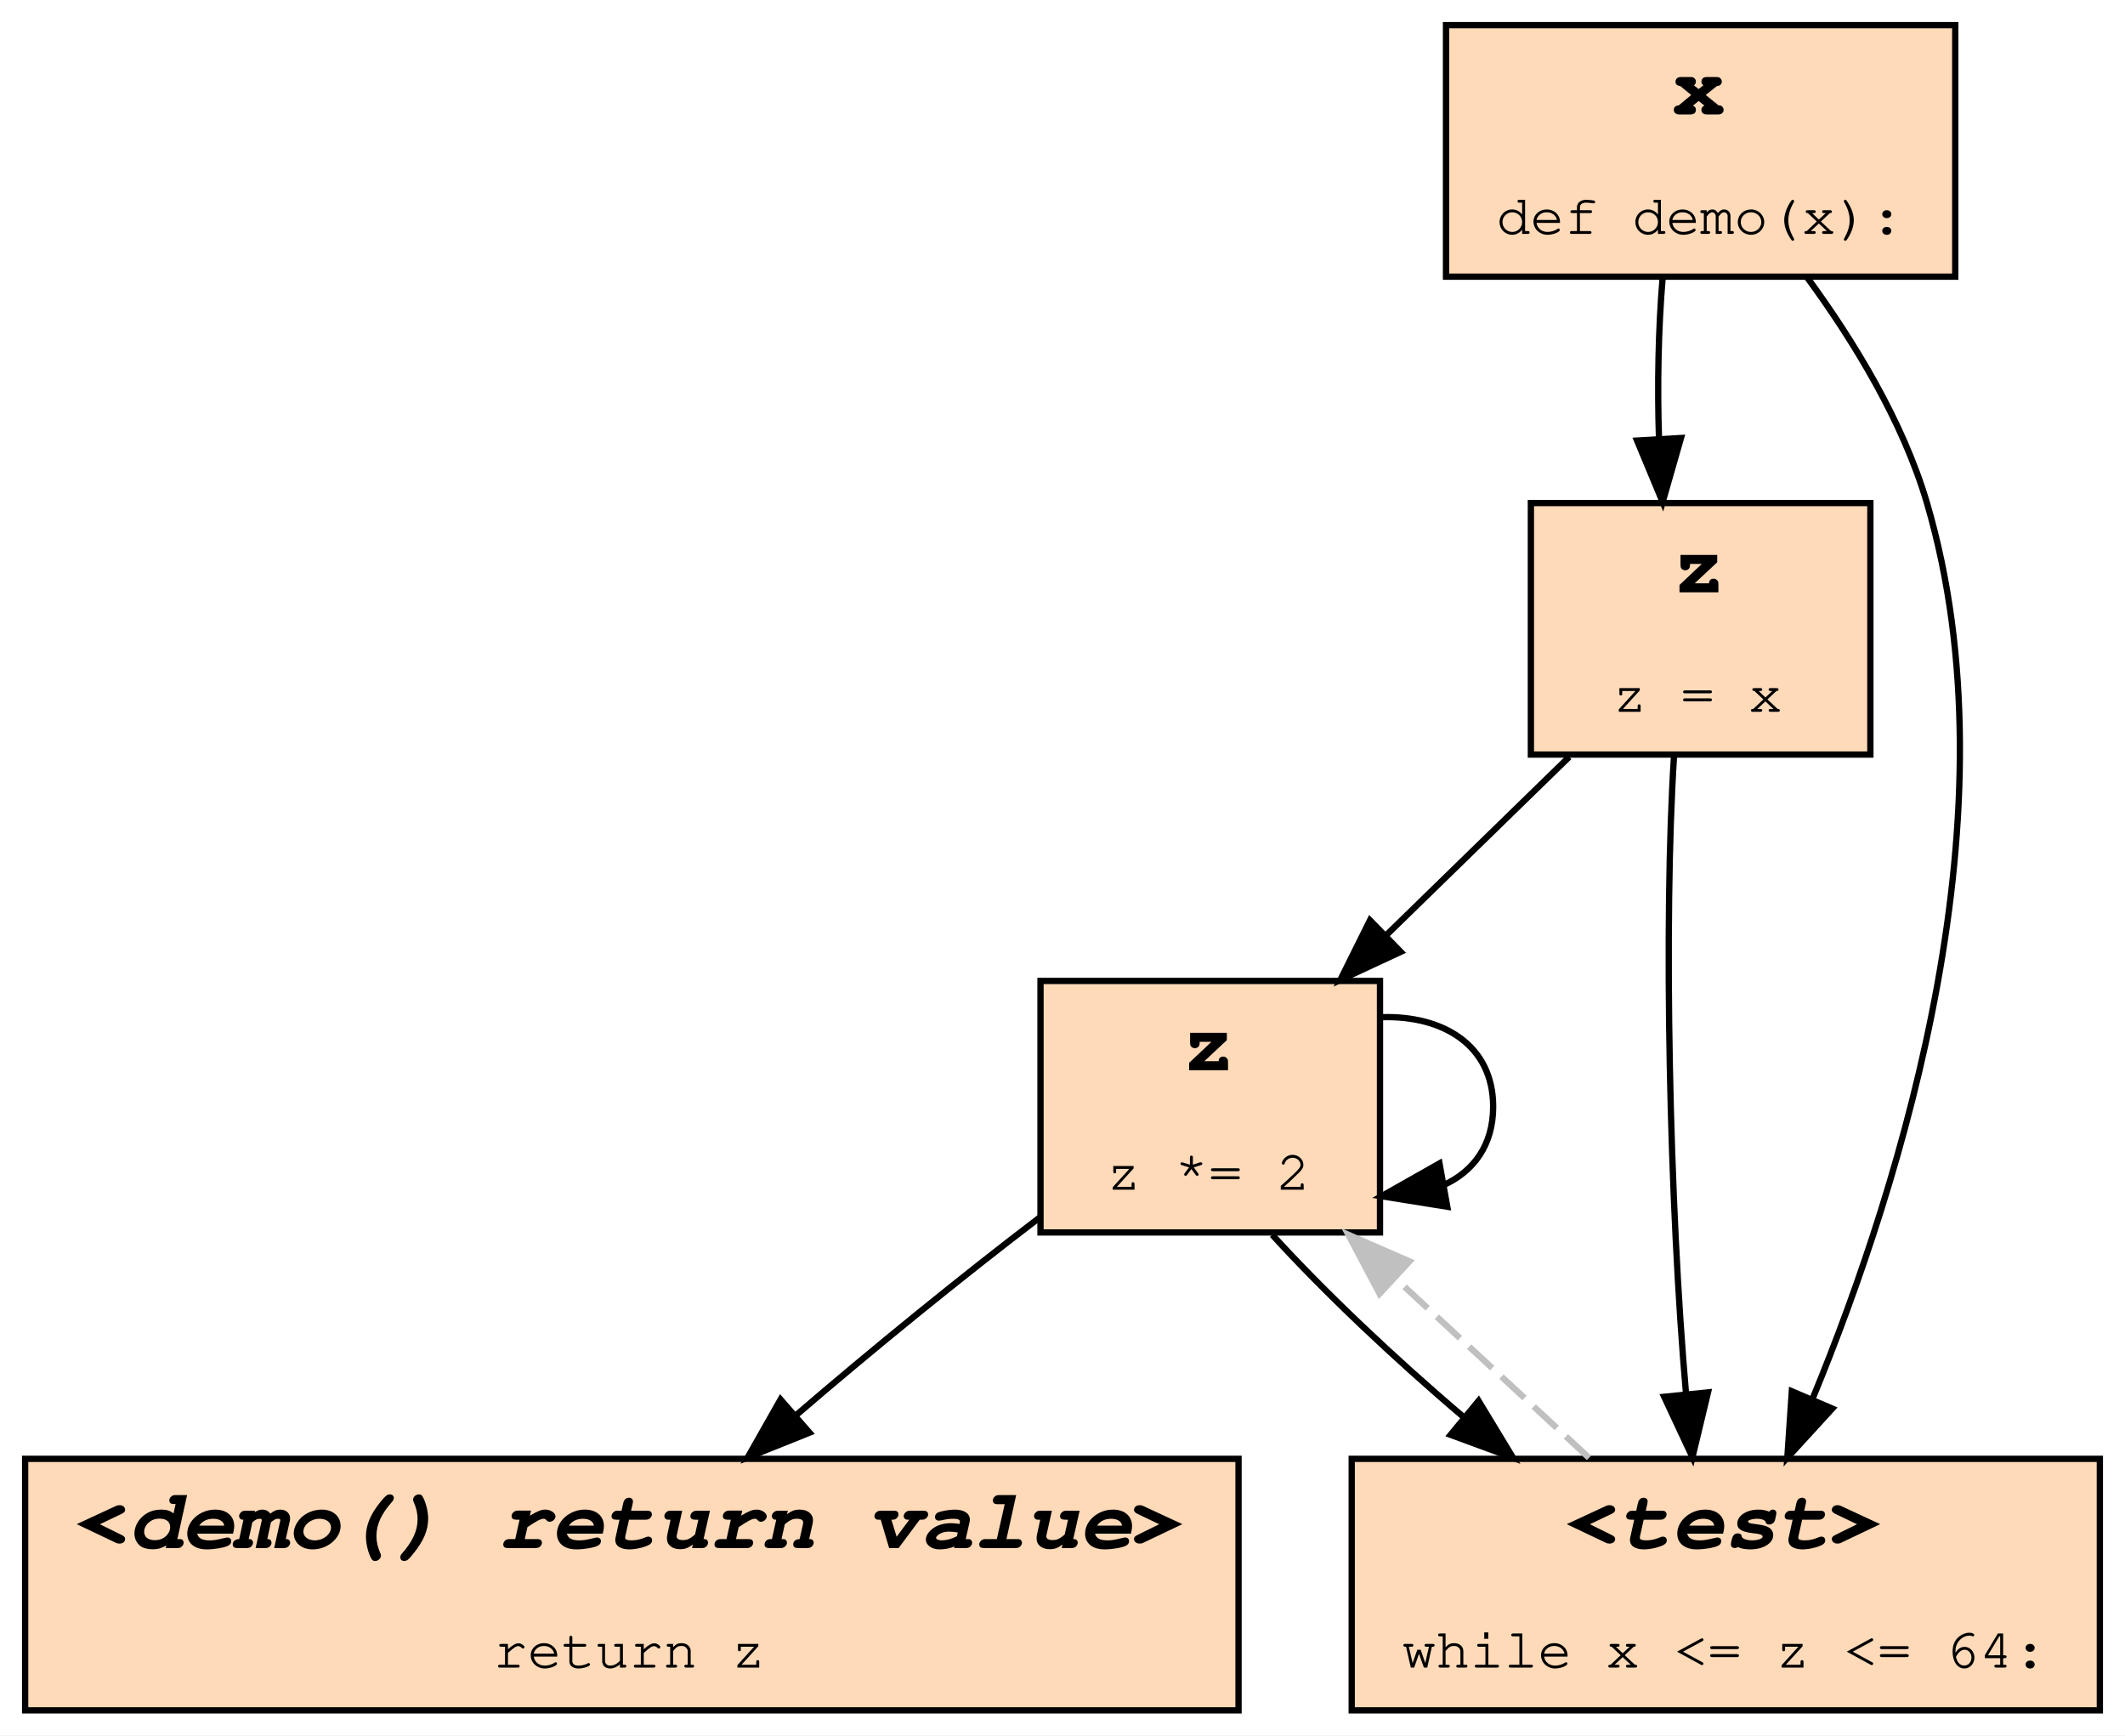
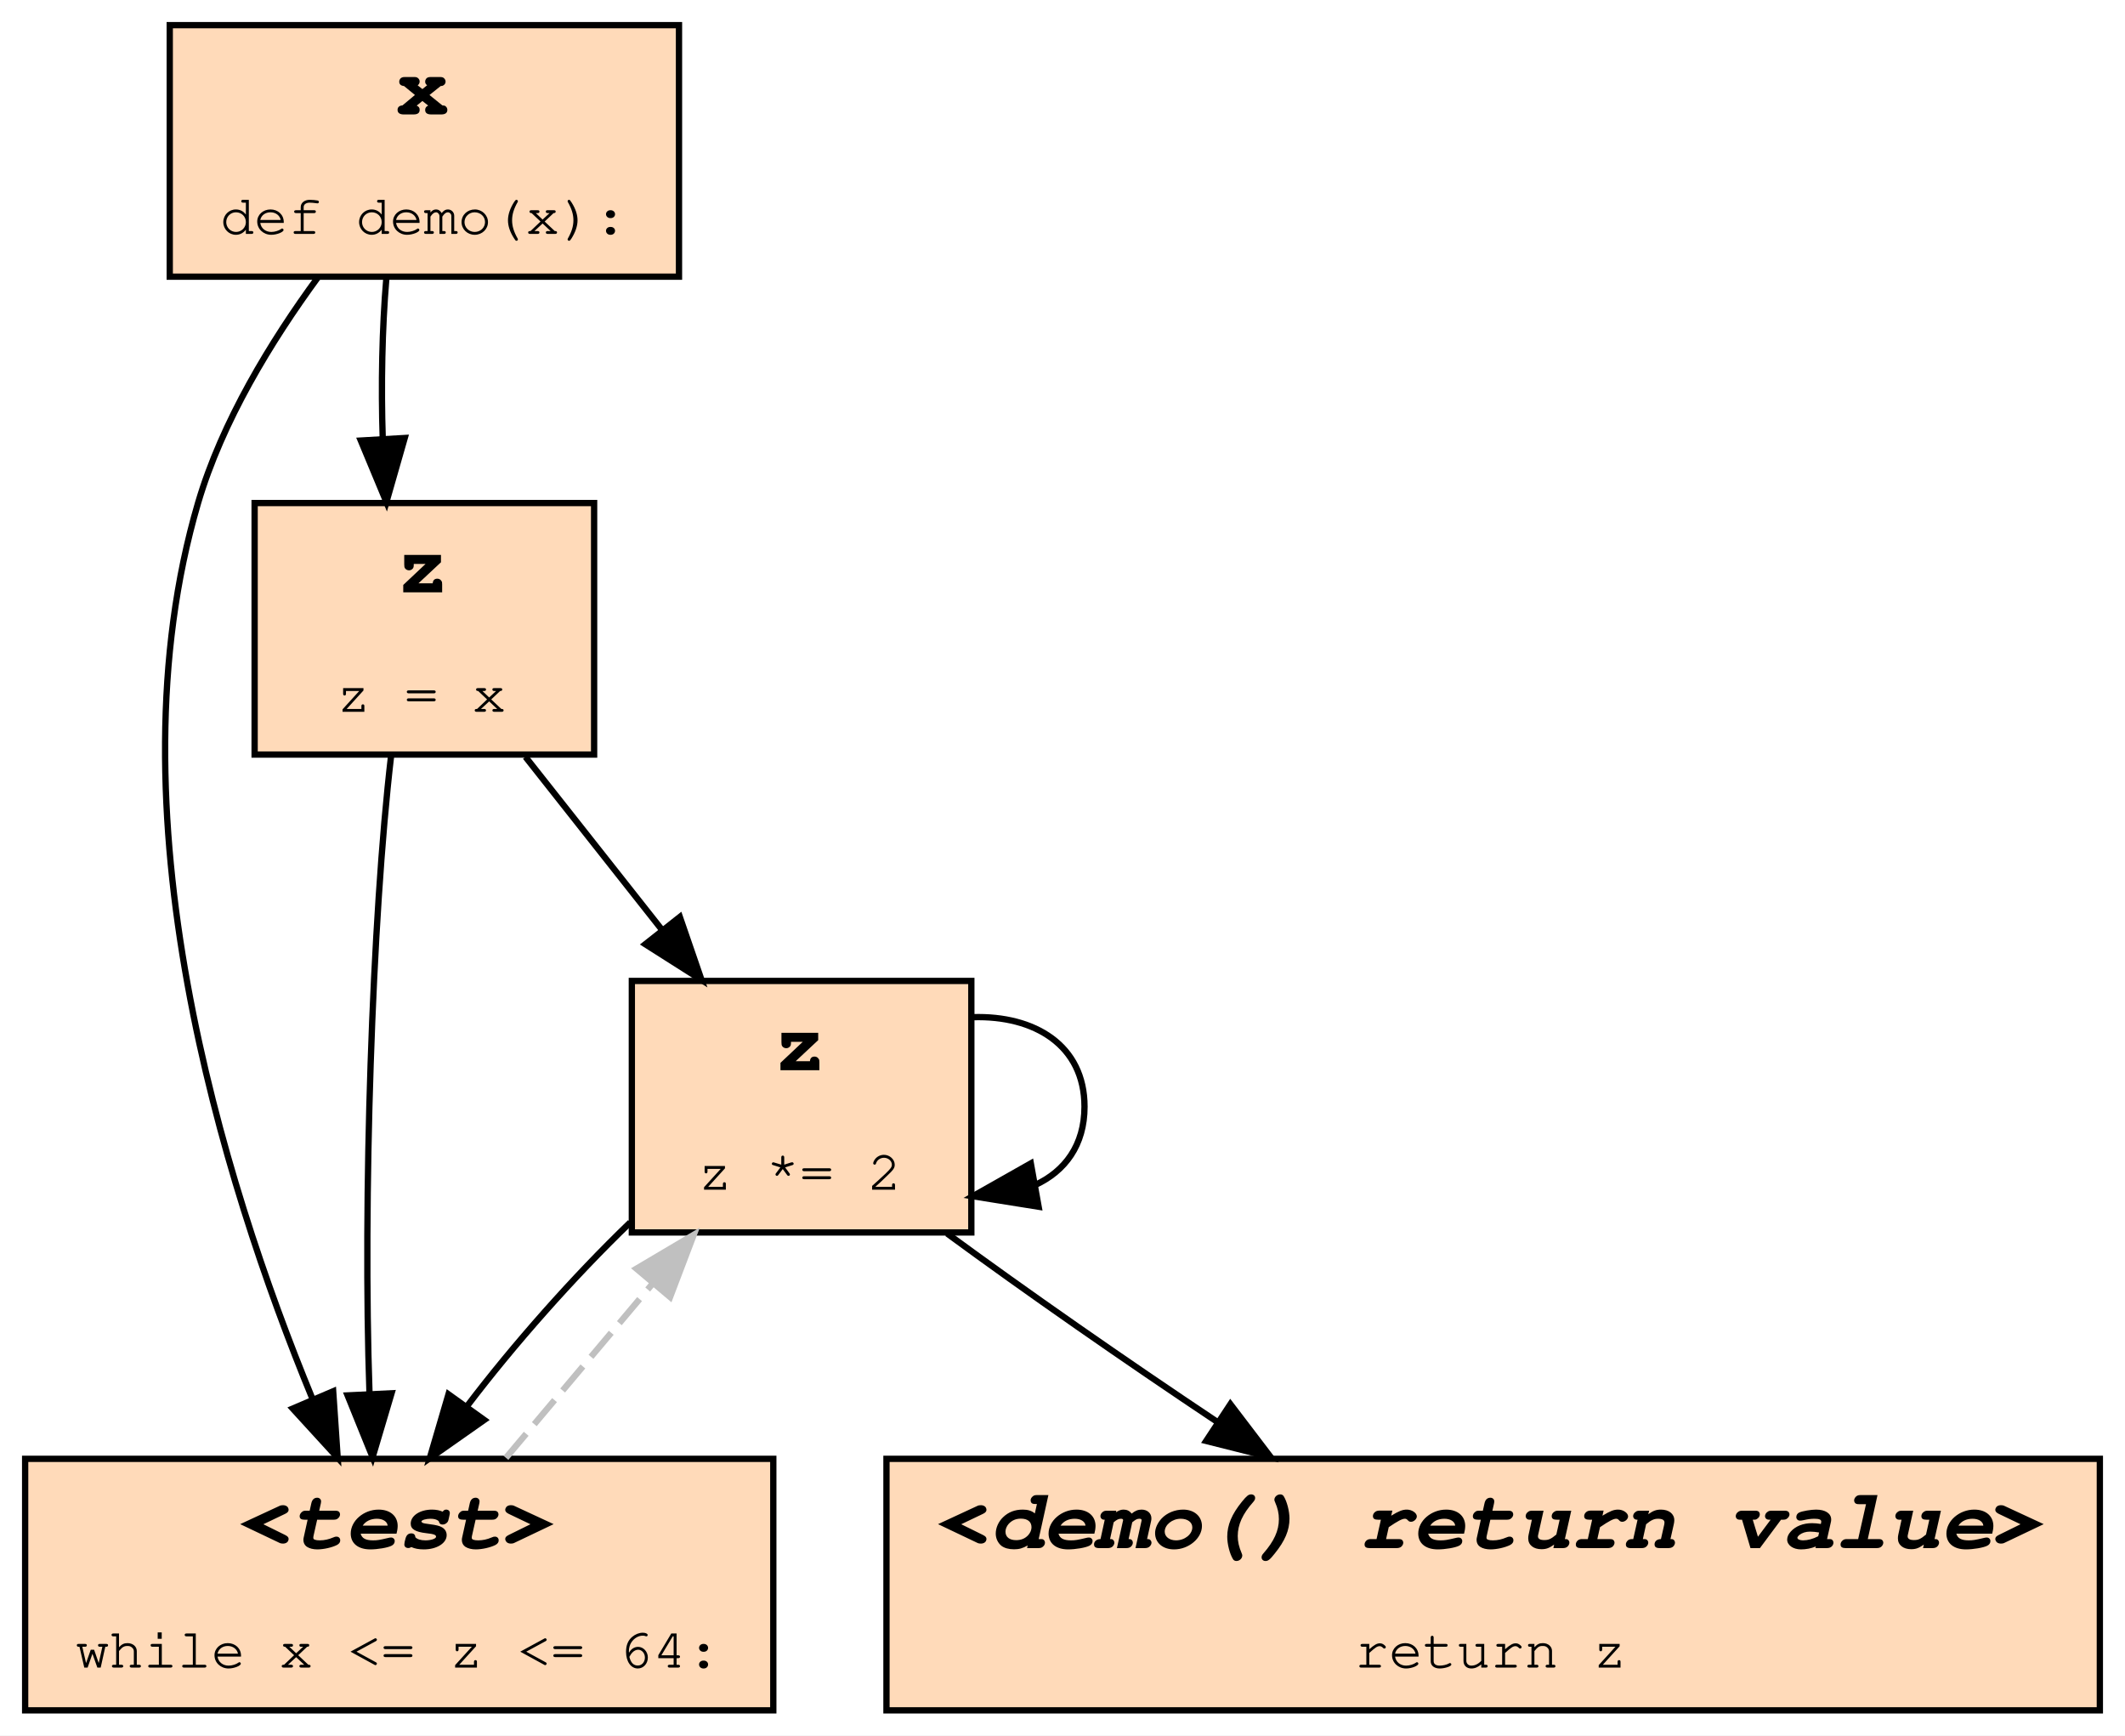
<svg xmlns="http://www.w3.org/2000/svg" xmlns:xlink="http://www.w3.org/1999/xlink" width="338pt" height="276pt" viewBox="0.00 0.00 338.00 276.00">
  <g id="graph0" class="graph" transform="scale(1 1) rotate(0) translate(4 272)">
    <polygon fill="#ffffff" stroke="transparent" points="-4,4 -4,-272 334,-272 334,4 -4,4" />
    <g id="node1" class="node">
      <g id="a_node1">
        <a xlink:title="demo:2">
-           <polygon fill="#ffdab9" stroke="#000000" points="293.5,-192 239.5,-192 239.5,-152 293.5,-152 293.5,-192" />
-           <text text-anchor="start" x="262" y="-177.8" font-family="Fira Mono, Courier, monospace" font-weight="bold" font-size="14.00" fill="#000000">z</text>
-           <text text-anchor="start" x="252.5" y="-158.8" font-family="Fira Mono, Courier, monospace" font-size="9.00" fill="#000000">z = x</text>
+           <polygon fill="#ffdab9" stroke="#000000" points="90.5,-192 36.5,-192 36.5,-152 90.5,-152 90.5,-192" />
+           <text text-anchor="start" x="59" y="-177.8" font-family="Fira Mono, Courier, monospace" font-weight="bold" font-size="14.00" fill="#000000">z</text>
+           <text text-anchor="start" x="49.5" y="-158.8" font-family="Fira Mono, Courier, monospace" font-size="9.00" fill="#000000">z = x</text>
        </a>
      </g>
    </g>
-     <g id="node4" class="node">
-       <g id="a_node4">
+     <g id="node3" class="node">
+       <g id="a_node3">
        <a xlink:title="demo:4">
-           <polygon fill="#ffdab9" stroke="#000000" points="215.5,-116 161.5,-116 161.5,-76 215.5,-76 215.5,-116" />
-           <text text-anchor="start" x="184" y="-101.8" font-family="Fira Mono, Courier, monospace" font-weight="bold" font-size="14.00" fill="#000000">z</text>
-           <text text-anchor="start" x="172" y="-82.8" font-family="Fira Mono, Courier, monospace" font-size="9.00" fill="#000000">z *= 2</text>
+           <polygon fill="#ffdab9" stroke="#000000" points="150.5,-116 96.5,-116 96.5,-76 150.5,-76 150.5,-116" />
+           <text text-anchor="start" x="119" y="-101.8" font-family="Fira Mono, Courier, monospace" font-weight="bold" font-size="14.00" fill="#000000">z</text>
+           <text text-anchor="start" x="107" y="-82.8" font-family="Fira Mono, Courier, monospace" font-size="9.00" fill="#000000">z *= 2</text>
        </a>
      </g>
    </g>
-     <g id="edge7" class="edge">
-       <path fill="none" stroke="#000000" d="M245.597,-151.633C236.696,-142.96 226.178,-132.711 216.61,-123.389" />
-       <polygon fill="#000000" stroke="#000000" points="218.795,-120.631 209.19,-116.159 213.91,-125.645 218.795,-120.631" />
+     <g id="edge2" class="edge">
+       <path fill="none" stroke="#000000" d="M79.579,-151.633C86.223,-143.218 94.038,-133.319 101.219,-124.222" />
+       <polygon fill="#000000" stroke="#000000" points="104.135,-126.177 107.585,-116.159 98.641,-121.839 104.135,-126.177" />
    </g>
-     <g id="node5" class="node">
-       <g id="a_node5">
+     <g id="node4" class="node">
+       <g id="a_node4">
        <a xlink:title="demo:3">
-           <polygon fill="#ffdab9" stroke="#000000" points="330,-40 211,-40 211,0 330,0 330,-40" />
-           <text text-anchor="start" x="245" y="-25.8" font-family="Fira Mono, Courier, monospace" font-weight="bold" font-style="italic" font-size="14.00" fill="#000000">&lt;test&gt;</text>
-           <text text-anchor="start" x="219" y="-6.8" font-family="Fira Mono, Courier, monospace" font-size="9.00" fill="#000000">while x &lt;= z &lt;= 64:</text>
+           <polygon fill="#ffdab9" stroke="#000000" points="119,-40 0,-40 0,0 119,0 119,-40" />
+           <text text-anchor="start" x="34" y="-25.8" font-family="Fira Mono, Courier, monospace" font-weight="bold" font-style="italic" font-size="14.00" fill="#000000">&lt;test&gt;</text>
+           <text text-anchor="start" x="8" y="-6.8" font-family="Fira Mono, Courier, monospace" font-size="9.00" fill="#000000">while x &lt;= z &lt;= 64:</text>
        </a>
      </g>
    </g>
-     <g id="edge5" class="edge">
-       <path fill="none" stroke="#000000" d="M262.271,-151.816C260.584,-125.81 261.528,-80.371 264.188,-50.233" />
-       <polygon fill="#000000" stroke="#000000" points="267.672,-50.57 265.199,-40.268 260.707,-49.864 267.672,-50.57" />
+     <g id="edge6" class="edge">
+       <path fill="none" stroke="#000000" d="M58.209,-151.816C55.167,-125.923 53.718,-80.768 54.765,-50.629" />
+       <polygon fill="#000000" stroke="#000000" points="58.279,-50.425 55.266,-40.268 51.287,-50.087 58.279,-50.425" />
    </g>
    <g id="node2" class="node">
      <g id="a_node2">
        <a xlink:title="demo:1">
-           <polygon fill="#ffdab9" stroke="#000000" points="307,-268 226,-268 226,-228 307,-228 307,-268" />
-           <text text-anchor="start" x="262" y="-253.8" font-family="Fira Mono, Courier, monospace" font-weight="bold" font-size="14.00" fill="#000000">x</text>
-           <text text-anchor="start" x="234" y="-234.8" font-family="Fira Mono, Courier, monospace" font-size="9.00" fill="#000000">def demo(x):</text>
+           <polygon fill="#ffdab9" stroke="#000000" points="104,-268 23,-268 23,-228 104,-228 104,-268" />
+           <text text-anchor="start" x="59" y="-253.8" font-family="Fira Mono, Courier, monospace" font-weight="bold" font-size="14.00" fill="#000000">x</text>
+           <text text-anchor="start" x="31" y="-234.8" font-family="Fira Mono, Courier, monospace" font-size="9.00" fill="#000000">def demo(x):</text>
        </a>
      </g>
    </g>
    <g id="edge1" class="edge">
-       <path fill="none" stroke="#000000" d="M260.443,-227.633C259.782,-219.819 259.594,-210.725 259.879,-202.183" />
-       <polygon fill="#000000" stroke="#000000" points="263.375,-202.345 260.46,-192.159 256.387,-201.94 263.375,-202.345" />
+       <path fill="none" stroke="#000000" d="M57.443,-227.633C56.782,-219.819 56.594,-210.725 56.879,-202.183" />
+       <polygon fill="#000000" stroke="#000000" points="60.375,-202.345 57.46,-192.159 53.387,-201.94 60.375,-202.345" />
    </g>
-     <g id="edge4" class="edge">
-       <path fill="none" stroke="#000000" d="M283.444,-227.875C290.842,-217.787 298.689,-204.975 302.5,-192 316.873,-143.063 298.621,-84.319 284.361,-49.691" />
-       <polygon fill="#000000" stroke="#000000" points="287.441,-47.992 280.29,-40.174 281.005,-50.745 287.441,-47.992" />
+     <g id="edge5" class="edge">
+       <path fill="none" stroke="#000000" d="M46.556,-227.875C39.158,-217.787 31.311,-204.975 27.5,-192 13.127,-143.063 31.379,-84.319 45.639,-49.691" />
+       <polygon fill="#000000" stroke="#000000" points="48.995,-50.745 49.71,-40.174 42.559,-47.992 48.995,-50.745" />
    </g>
-     <g id="node3" class="node">
-       <g id="a_node3">
+     <g id="edge3" class="edge">
+       <path fill="none" stroke="#000000" d="M150.741,-110.236C160.524,-110.542 168.5,-105.797 168.5,-96 168.5,-89.877 165.384,-85.727 160.659,-83.551" />
+       <polygon fill="#000000" stroke="#000000" points="161.203,-80.092 150.741,-81.764 159.962,-86.981 161.203,-80.092" />
+     </g>
+     <g id="edge7" class="edge">
+       <path fill="none" stroke="#000000" d="M96.251,-77.603C87.155,-68.836 77.709,-58.154 70.291,-48.38" />
+       <polygon fill="#000000" stroke="#000000" points="73.024,-46.185 64.354,-40.096 67.334,-50.263 73.024,-46.185" />
+     </g>
+     <g id="node5" class="node">
+       <g id="a_node5">
        <a xlink:title="demo:5">
-           <polygon fill="#ffdab9" stroke="#000000" points="193,-40 0,-40 0,0 193,0 193,-40" />
-           <text text-anchor="start" x="8" y="-25.8" font-family="Fira Mono, Courier, monospace" font-weight="bold" font-style="italic" font-size="14.00" fill="#000000">&lt;demo() return value&gt;</text>
-           <text text-anchor="start" x="74.5" y="-6.8" font-family="Fira Mono, Courier, monospace" font-size="9.00" fill="#000000">return z</text>
+           <polygon fill="#ffdab9" stroke="#000000" points="330,-40 137,-40 137,0 330,0 330,-40" />
+           <text text-anchor="start" x="145" y="-25.8" font-family="Fira Mono, Courier, monospace" font-weight="bold" font-style="italic" font-size="14.00" fill="#000000">&lt;demo() return value&gt;</text>
+           <text text-anchor="start" x="211.5" y="-6.8" font-family="Fira Mono, Courier, monospace" font-size="9.00" fill="#000000">return z</text>
        </a>
      </g>
    </g>
-     <g id="edge2" class="edge">
-       <path fill="none" stroke="#000000" d="M161.361,-78.373C149.073,-69.021 134.694,-57.331 122.545,-46.874" />
-       <polygon fill="#000000" stroke="#000000" points="124.761,-44.162 114.928,-40.217 120.155,-49.433 124.761,-44.162" />
+     <g id="edge8" class="edge">
+       <path fill="none" stroke="#000000" d="M146.649,-75.833C159.162,-66.643 174.937,-55.653 189.631,-45.864" />
+       <polygon fill="#000000" stroke="#000000" points="191.705,-48.689 198.126,-40.261 187.851,-42.845 191.705,-48.689" />
    </g>
-     <g id="edge6" class="edge">
-       <path fill="none" stroke="#000000" d="M215.741,-110.236C225.524,-110.542 233.5,-105.797 233.5,-96 233.5,-89.877 230.384,-85.727 225.659,-83.551" />
-       <polygon fill="#000000" stroke="#000000" points="226.203,-80.092 215.741,-81.764 224.962,-86.981 226.203,-80.092" />
-     </g>
-     <g id="edge3" class="edge">
-       <path fill="none" stroke="#000000" d="M198.36,-75.633C206.486,-66.702 217.648,-56.101 228.901,-46.561" />
-       <polygon fill="#000000" stroke="#000000" points="231.178,-49.22 236.67,-40.159 226.726,-43.818 231.178,-49.22" />
-     </g>
-     <g id="edge8" class="edge">
-       <path fill="none" stroke="#c0c0c0" stroke-dasharray="5,2" d="M248.749,-40.159C239.326,-48.893 228.147,-59.254 217.994,-68.665" />
-       <polygon fill="#c0c0c0" stroke="#c0c0c0" points="215.43,-66.269 210.475,-75.633 220.188,-71.403 215.43,-66.269" />
+     <g id="edge4" class="edge">
+       <path fill="none" stroke="#c0c0c0" stroke-dasharray="5,2" d="M76.476,-40.159C83.615,-48.636 92.044,-58.646 99.779,-67.832" />
+       <polygon fill="#c0c0c0" stroke="#c0c0c0" points="97.231,-70.239 106.349,-75.633 102.585,-65.73 97.231,-70.239" />
    </g>
  </g>
</svg>
